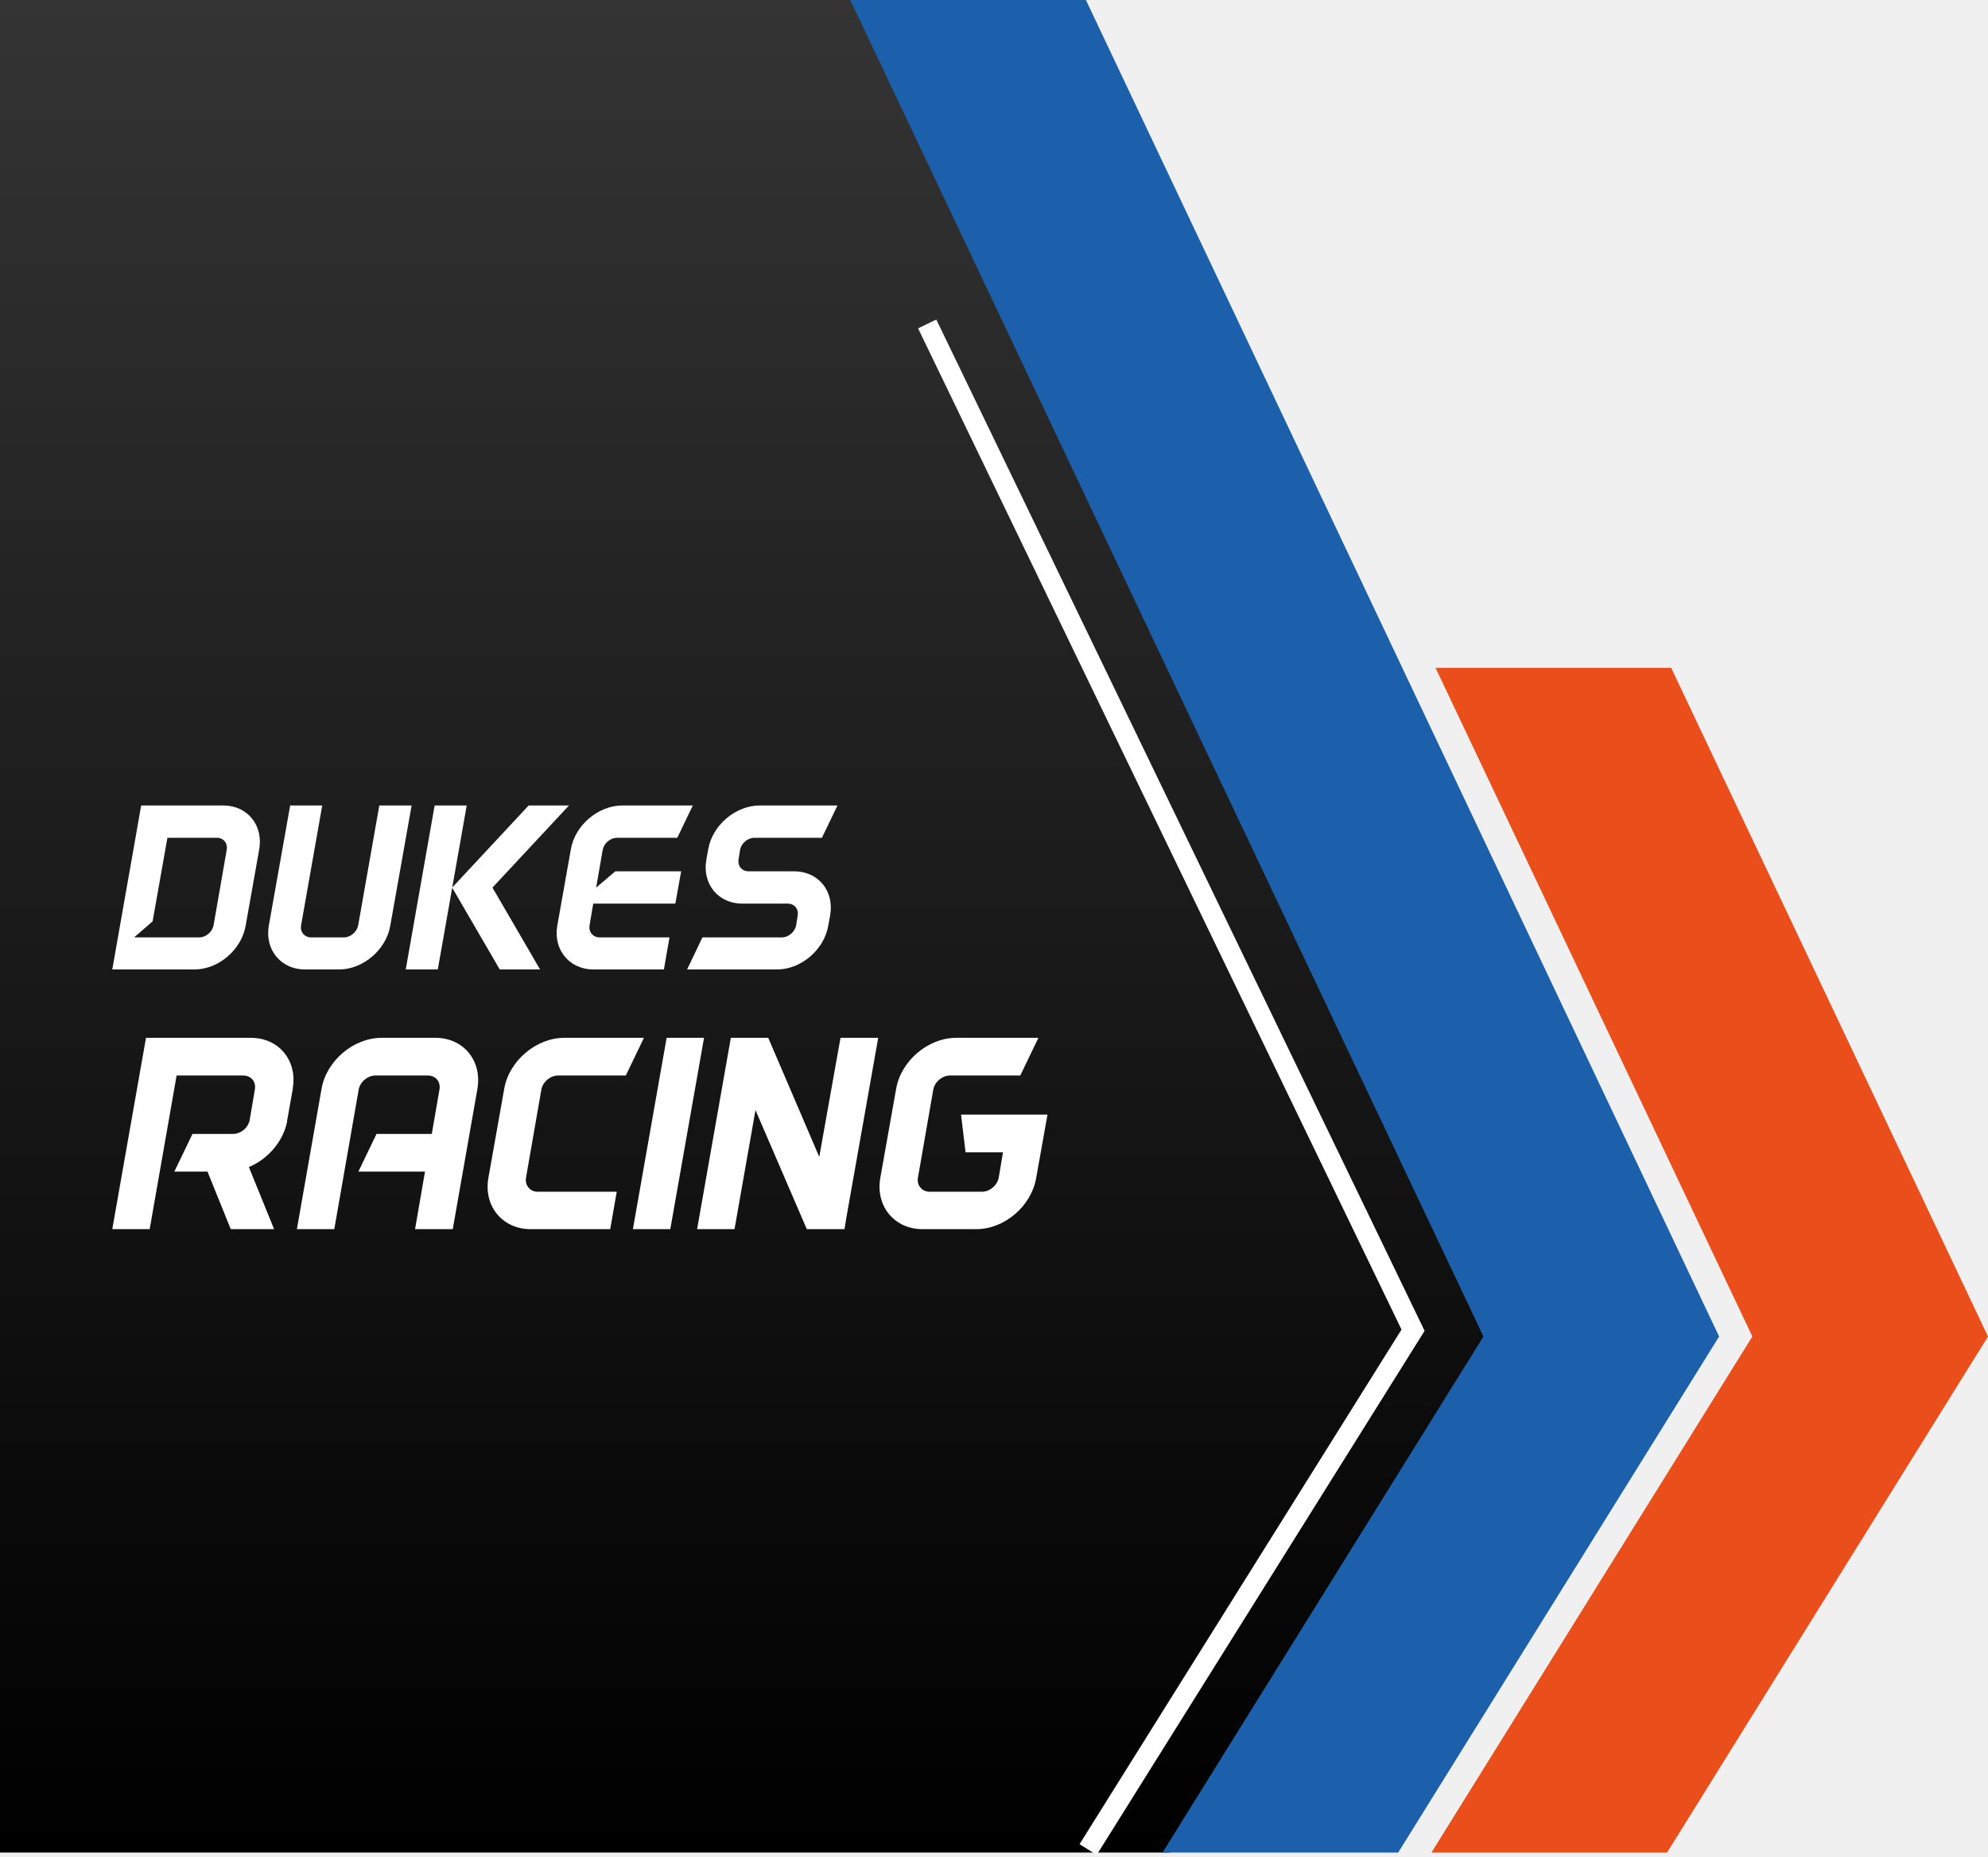
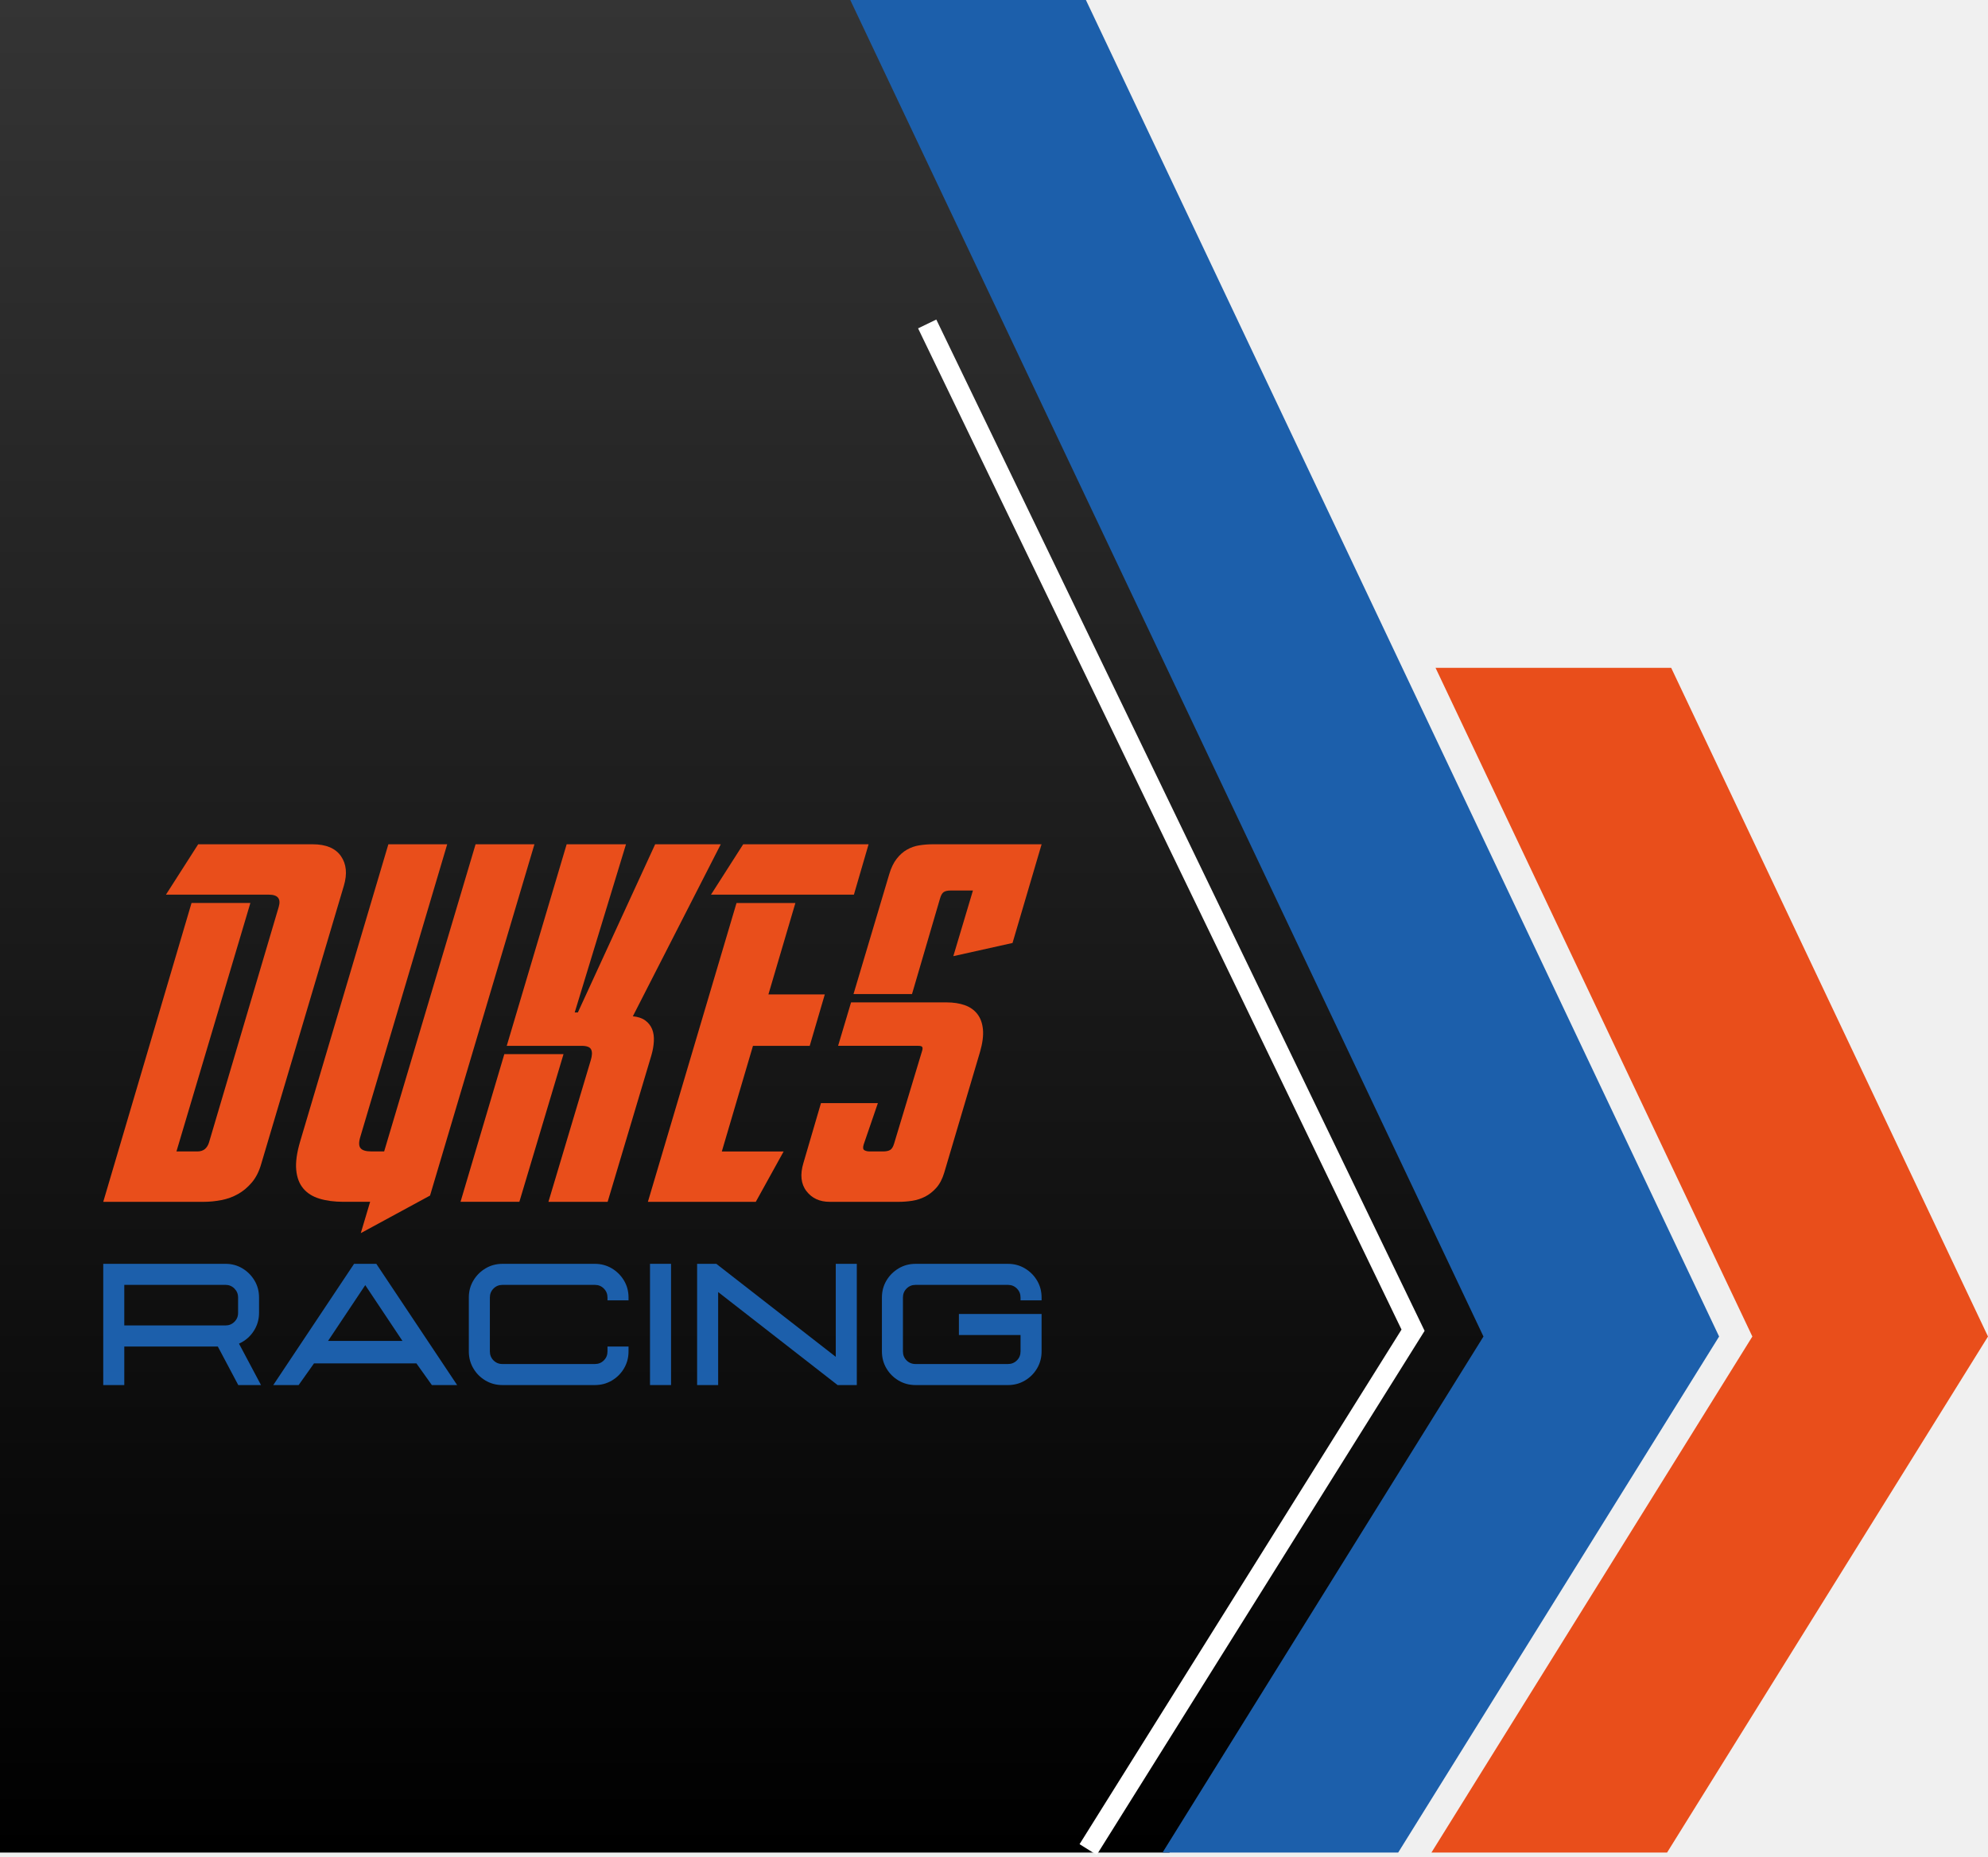
<svg xmlns="http://www.w3.org/2000/svg" width="982" height="917" viewBox="0 0 982 917" fill="none">
  <g clip-path="url(#clip0_0_1)">
    <path d="M738 660.116L577.683 915H-1V0H421.698L738 660.116Z" fill="url(#paint0_linear_0_1)" />
-     <path d="M110.298 397.83C122.178 397.83 130.098 407.55 128.058 419.43L121.338 457.23C119.298 469.11 107.898 478.83 96.018 478.83H55.458L69.738 397.83H110.298ZM105.498 456.99L111.978 419.79C112.578 416.43 110.418 413.79 107.058 413.79H82.698L75.378 455.07L66.258 462.99H98.418C101.778 462.99 104.898 460.23 105.498 456.99ZM203.332 397.83L192.772 457.23C190.732 469.11 179.332 478.83 167.452 478.83H150.652C138.772 478.83 130.732 469.11 132.772 457.23L143.332 397.83H159.172L148.732 456.99C148.132 460.23 150.412 462.99 153.652 462.99H169.852C173.212 462.99 176.332 460.23 176.932 456.99L187.372 397.83H203.332ZM214.699 397.83H230.539L216.259 478.83H200.419L214.699 397.83ZM281.059 397.83L243.259 438.39L266.779 478.83H246.859L223.339 438.39L261.139 397.83H281.059ZM303.952 430.35H336.472L333.592 446.31H293.032L291.232 456.99C290.632 460.23 292.912 462.99 296.152 462.99H330.712L327.952 478.83H293.152C281.272 478.83 273.232 469.11 275.272 457.23L281.992 419.43C284.032 407.55 295.552 397.83 307.432 397.83H342.232L334.552 413.79H304.792C301.552 413.79 298.312 416.43 297.712 419.79L294.472 438.39L303.952 430.35ZM410.084 451.95L409.124 457.23C407.084 469.11 395.684 478.83 383.804 478.83H339.404L346.964 462.99H386.204C389.564 462.99 392.684 460.23 393.284 456.99L394.004 452.31C394.604 448.95 392.444 446.31 389.084 446.31H366.644C354.764 446.31 346.844 436.59 348.884 424.71L349.844 419.43C351.884 407.55 363.404 397.83 375.284 397.83H413.684L406.004 413.79H372.644C369.404 413.79 366.164 416.43 365.564 419.79L364.844 424.35C364.244 427.71 366.524 430.35 369.764 430.35H392.324C404.204 430.35 412.124 440.07 410.084 451.95Z" fill="white" />
-     <path d="M141.838 553.469C141.838 553.609 141.838 553.749 141.838 553.889V553.469ZM144.638 537.369C144.638 537.509 144.638 537.649 144.638 537.789V537.369ZM135.398 607.089H113.978L102.498 578.669H86.118L95.078 560.049H115.098C119.018 560.049 122.658 556.969 123.358 553.049L125.878 538.209C126.578 534.289 124.058 531.209 120.138 531.209H87.238L73.938 607.089H55.458L72.118 512.589H123.918C137.638 512.589 146.878 523.649 144.638 537.369C144.638 537.509 144.638 537.649 144.638 537.789L141.838 553.469C141.838 553.609 141.838 553.749 141.838 553.889C139.878 563.829 132.318 572.509 122.938 576.429L135.398 607.089ZM235.83 537.789L223.65 607.089H205.03L209.93 578.669H177.03L185.99 560.049H213.29L217.07 538.209C217.77 534.289 215.25 531.209 211.33 531.209H185.43C181.65 531.209 177.87 534.289 177.17 538.209L165.13 607.089H146.65L158.83 537.789C161.21 523.929 174.65 512.589 188.51 512.589H215.11C228.97 512.589 238.21 523.929 235.83 537.789ZM265.584 588.609H304.644L301.424 607.089H262.084C248.224 607.089 238.844 595.749 241.224 581.889L249.064 537.789C251.444 523.929 264.884 512.589 278.744 512.589H318.084L309.124 531.209H275.664C271.884 531.209 268.104 534.289 267.404 538.209L259.844 581.609C259.144 585.389 261.804 588.609 265.584 588.609ZM331.106 607.089H312.626L329.286 512.589H347.766L331.106 607.089ZM417.985 601.909L417.145 607.089H398.525L373.185 548.289L362.825 607.089H344.345L361.005 512.589H379.485L404.685 571.389L415.185 512.589H433.805L417.985 601.909ZM517.418 550.529L511.818 581.889C509.438 595.749 496.138 607.089 482.278 607.089H455.678C441.818 607.089 432.438 595.749 434.818 581.889L442.658 537.789C445.038 523.929 458.478 512.589 472.338 512.589H512.938L503.978 531.209H469.258C465.478 531.209 461.698 534.289 460.998 538.209L453.438 581.609C452.738 585.389 455.398 588.609 459.178 588.609H485.078C488.998 588.609 492.638 585.389 493.338 581.609L495.438 569.149H476.958L474.718 550.529H517.418Z" fill="white" />
+     <path d="M111.383 654.651C113.109 654.651 114.578 654.057 115.789 652.857C117 651.657 117.606 650.199 117.606 648.472V640.825C117.606 639.098 117 637.629 115.789 636.418C114.578 635.207 113.109 634.602 111.383 634.602H61.395V654.651H111.383ZM128.931 684.097H117.696L107.593 665.057H61.395V684.097H51V624.207H111.383C114.444 624.207 117.225 624.959 119.736 626.461C122.237 627.964 124.244 629.971 125.724 632.471C127.216 634.972 127.956 637.764 127.956 640.825V648.472C127.956 651.758 127.059 654.763 125.276 657.488C123.493 660.224 121.082 662.265 118.054 663.633L128.931 684.097Z" fill="#1C5FAB" />
+     <path d="M180.422 634.736L198.8 662.298H162.044L180.422 634.736ZM174.905 624.207L134.986 684.097H147.511L155.114 673.377H205.685L213.321 684.097H225.813L185.883 624.207H174.905Z" fill="#1C5FAB" />
+     <path d="M293.854 684.097H248.205C245.144 684.097 242.352 683.356 239.829 681.865C237.306 680.374 235.299 678.378 233.819 675.855C232.327 673.332 231.587 670.54 231.587 667.479V640.836C231.587 637.775 232.327 634.994 233.819 632.483C235.31 629.971 237.317 627.975 239.829 626.472C242.341 624.97 245.144 624.218 248.205 624.218H293.854C296.915 624.218 299.707 624.97 302.23 626.472C304.742 627.975 306.749 629.982 308.24 632.483C309.732 634.983 310.472 637.775 310.472 640.836V642.26H300.077V640.836C300.077 639.109 299.483 637.641 298.283 636.43C297.083 635.219 295.614 634.613 293.854 634.613H248.205C246.456 634.613 244.976 635.219 243.776 636.43C242.576 637.641 241.982 639.109 241.982 640.836V667.479C241.982 669.228 242.576 670.708 243.776 671.908C244.976 673.108 246.445 673.702 248.205 673.702H293.854C295.603 673.702 297.083 673.108 298.283 671.908C299.483 670.708 300.077 669.239 300.077 667.479V665.057H310.472V667.479C310.472 670.54 309.732 673.332 308.24 675.855C306.749 678.378 304.742 680.385 302.23 681.865C299.707 683.356 296.915 684.097 293.854 684.097Z" fill="#1C5FAB" />
+     <path d="M331.474 624.207H321.079V684.097H331.474V624.207Z" fill="#1C5FAB" />
+     <path d="M412.836 624.207V670.147L353.822 624.207H344.347V684.097H354.741V638.156L413.745 684.097H423.231V624.207H412.836Z" fill="#1C5FAB" />
+     <path d="M497.899 684.097H452.25C449.189 684.097 446.397 683.356 443.874 681.865C441.362 680.374 439.355 678.378 437.864 675.855C436.373 673.332 435.633 670.54 435.633 667.479V640.836C435.633 637.775 436.373 634.994 437.864 632.483C439.355 629.971 441.362 627.975 443.874 626.472C446.397 624.97 449.189 624.218 452.25 624.218H497.899C500.96 624.218 503.752 624.97 506.264 626.472C508.787 627.975 510.794 629.982 512.274 632.483C513.766 634.983 514.506 637.775 514.506 640.836V642.26H504.111V640.836C504.111 639.109 503.517 637.641 502.317 636.43C501.117 635.219 499.648 634.613 497.888 634.613H452.239C450.49 634.613 449.01 635.219 447.81 636.43C446.61 637.641 446.016 639.109 446.016 640.836V667.479C446.016 669.228 446.61 670.708 447.81 671.908C449.01 673.108 450.479 673.702 452.239 673.702H497.888C499.637 673.702 501.117 673.108 502.317 671.908C503.517 670.708 504.111 669.239 504.111 667.479V659.372H473.668V648.977H514.506V667.479C514.506 670.54 513.766 673.332 512.274 675.855C510.783 678.378 508.776 680.385 506.264 681.865C503.752 683.356 500.96 684.097 497.899 684.097Z" fill="#1C5FAB" />
+     <path d="M137.689 447.892C138.844 443.889 137.229 441.882 132.845 441.882H81.971L97.893 417H154.475C161.046 417 165.688 418.951 168.401 422.831C171.115 426.722 171.597 431.577 169.87 437.419L129.032 574.881C127.989 578.548 126.464 581.575 124.446 583.975C122.428 586.374 120.151 588.292 117.606 589.727C115.072 591.162 112.336 592.16 109.387 592.732C106.449 593.304 103.477 593.596 100.472 593.596H51L94.608 445.997H123.672L87.162 568.702H97.546C100.427 568.702 102.334 567.211 103.253 564.24L137.689 447.892Z" fill="#E94E1B" />
+     <path d="M220.901 417L177.989 561.492C177.181 564.127 177.215 565.989 178.078 567.065C178.942 568.153 180.702 568.691 183.36 568.691H189.762L234.918 417H263.993L212.424 590.501L178.213 609.058L182.833 593.584H169.68C165.183 593.584 161.225 593.068 157.827 592.037C154.419 591.005 151.739 589.323 149.788 586.98C147.825 584.636 146.67 581.575 146.323 577.796C145.975 574.017 146.614 569.386 148.229 563.892L191.837 417H220.901Z" fill="#E94E1B" />
+     <path d="M279.905 417H309.216L283.885 500.056H285.444L323.625 417H356.031L312.602 501.951C315.136 502.186 317.188 502.87 318.747 504.014C320.294 505.158 321.427 506.593 322.122 508.308C322.817 510.024 323.098 511.998 322.986 514.229C322.874 516.46 322.47 518.782 321.775 521.181L300.145 593.607H270.901L291.836 523.592C292.531 521.304 292.587 519.555 292.004 518.355C291.421 517.156 289.873 516.55 287.339 516.55H250.313L279.905 417ZM256.548 593.584H227.483L249.114 520.654H278.357L256.548 593.584Z" fill="#E94E1B" />
+     <path d="M421.605 490.962L439.254 431.756C440.174 428.662 441.385 426.15 442.887 424.21C444.39 422.27 446.083 420.745 447.989 419.658C449.896 418.57 451.936 417.852 454.134 417.516C456.321 417.168 458.519 417 460.705 417H514.517L500.153 465.743L470.909 472.258L480.597 439.83H469.698C468.083 439.83 466.895 440.088 466.155 440.604C465.403 441.119 464.798 442.173 464.338 443.777L450.501 490.973H421.605V490.962ZM467.635 495.088C470.976 495.088 473.948 495.548 476.549 496.456C479.14 497.376 481.214 498.833 482.773 500.829C484.331 502.836 485.251 505.382 485.542 508.465C485.823 511.549 485.34 515.272 484.073 519.623L466.424 579.175C465.493 582.27 464.204 584.748 462.533 586.643C460.851 588.527 459.012 589.985 456.994 591.016C454.975 592.048 452.845 592.732 450.591 593.08C448.337 593.427 446.117 593.596 443.93 593.596H409.842C404.886 593.596 401.04 591.824 398.338 588.28C395.624 584.737 395.142 580.095 396.869 574.376L405.525 544.852H433.637L426.628 565.271C426.169 566.762 426.281 567.704 426.976 568.097C427.671 568.501 428.535 568.702 429.566 568.702H436.137C437.752 568.702 438.963 568.444 439.77 567.929C440.578 567.413 441.217 566.359 441.676 564.755L455.513 518.939C455.738 518.255 455.771 517.683 455.603 517.223C455.435 516.763 454.762 516.539 453.618 516.539H413.991L420.394 495.088H467.635Z" fill="#E94E1B" />
+     <path d="M363.812 446.008L320.036 593.596H373.332L387.091 568.714H356.558L371.942 516.55H399.975L407.42 491.152H379.567L392.888 446.02H363.812V446.008ZM367.109 417L351.198 441.882H421.795L429.05 417H367.109Z" fill="#E94E1B" />
  </g>
  <g clip-path="url(#clip1_0_1)">
    <path d="M849.177 660.116L690.645 915H574.247L732.778 660.116L420 0H536.399L849.177 660.116Z" fill="#1C5FAB" />
    <path d="M982 660.116L823.469 915H707.07L865.601 660.116L709.108 329.849H825.507L982 660.116Z" fill="#E94E1B" />
  </g>
  <path d="M537.5 913.5L698 657L458 160" stroke="white" stroke-width="10" />
  <defs>
    <linearGradient id="paint0_linear_0_1" x1="368.5" y1="0" x2="368.5" y2="915" gradientUnits="userSpaceOnUse">
      <stop stop-color="#343434" />
      <stop offset="1" />
    </linearGradient>
    <clipPath id="clip0_0_1">
      <rect width="739" height="915" fill="white" transform="translate(-1)" />
    </clipPath>
    <clipPath id="clip1_0_1">
      <rect width="562" height="915" fill="white" transform="translate(420)" />
    </clipPath>
  </defs>
</svg>
